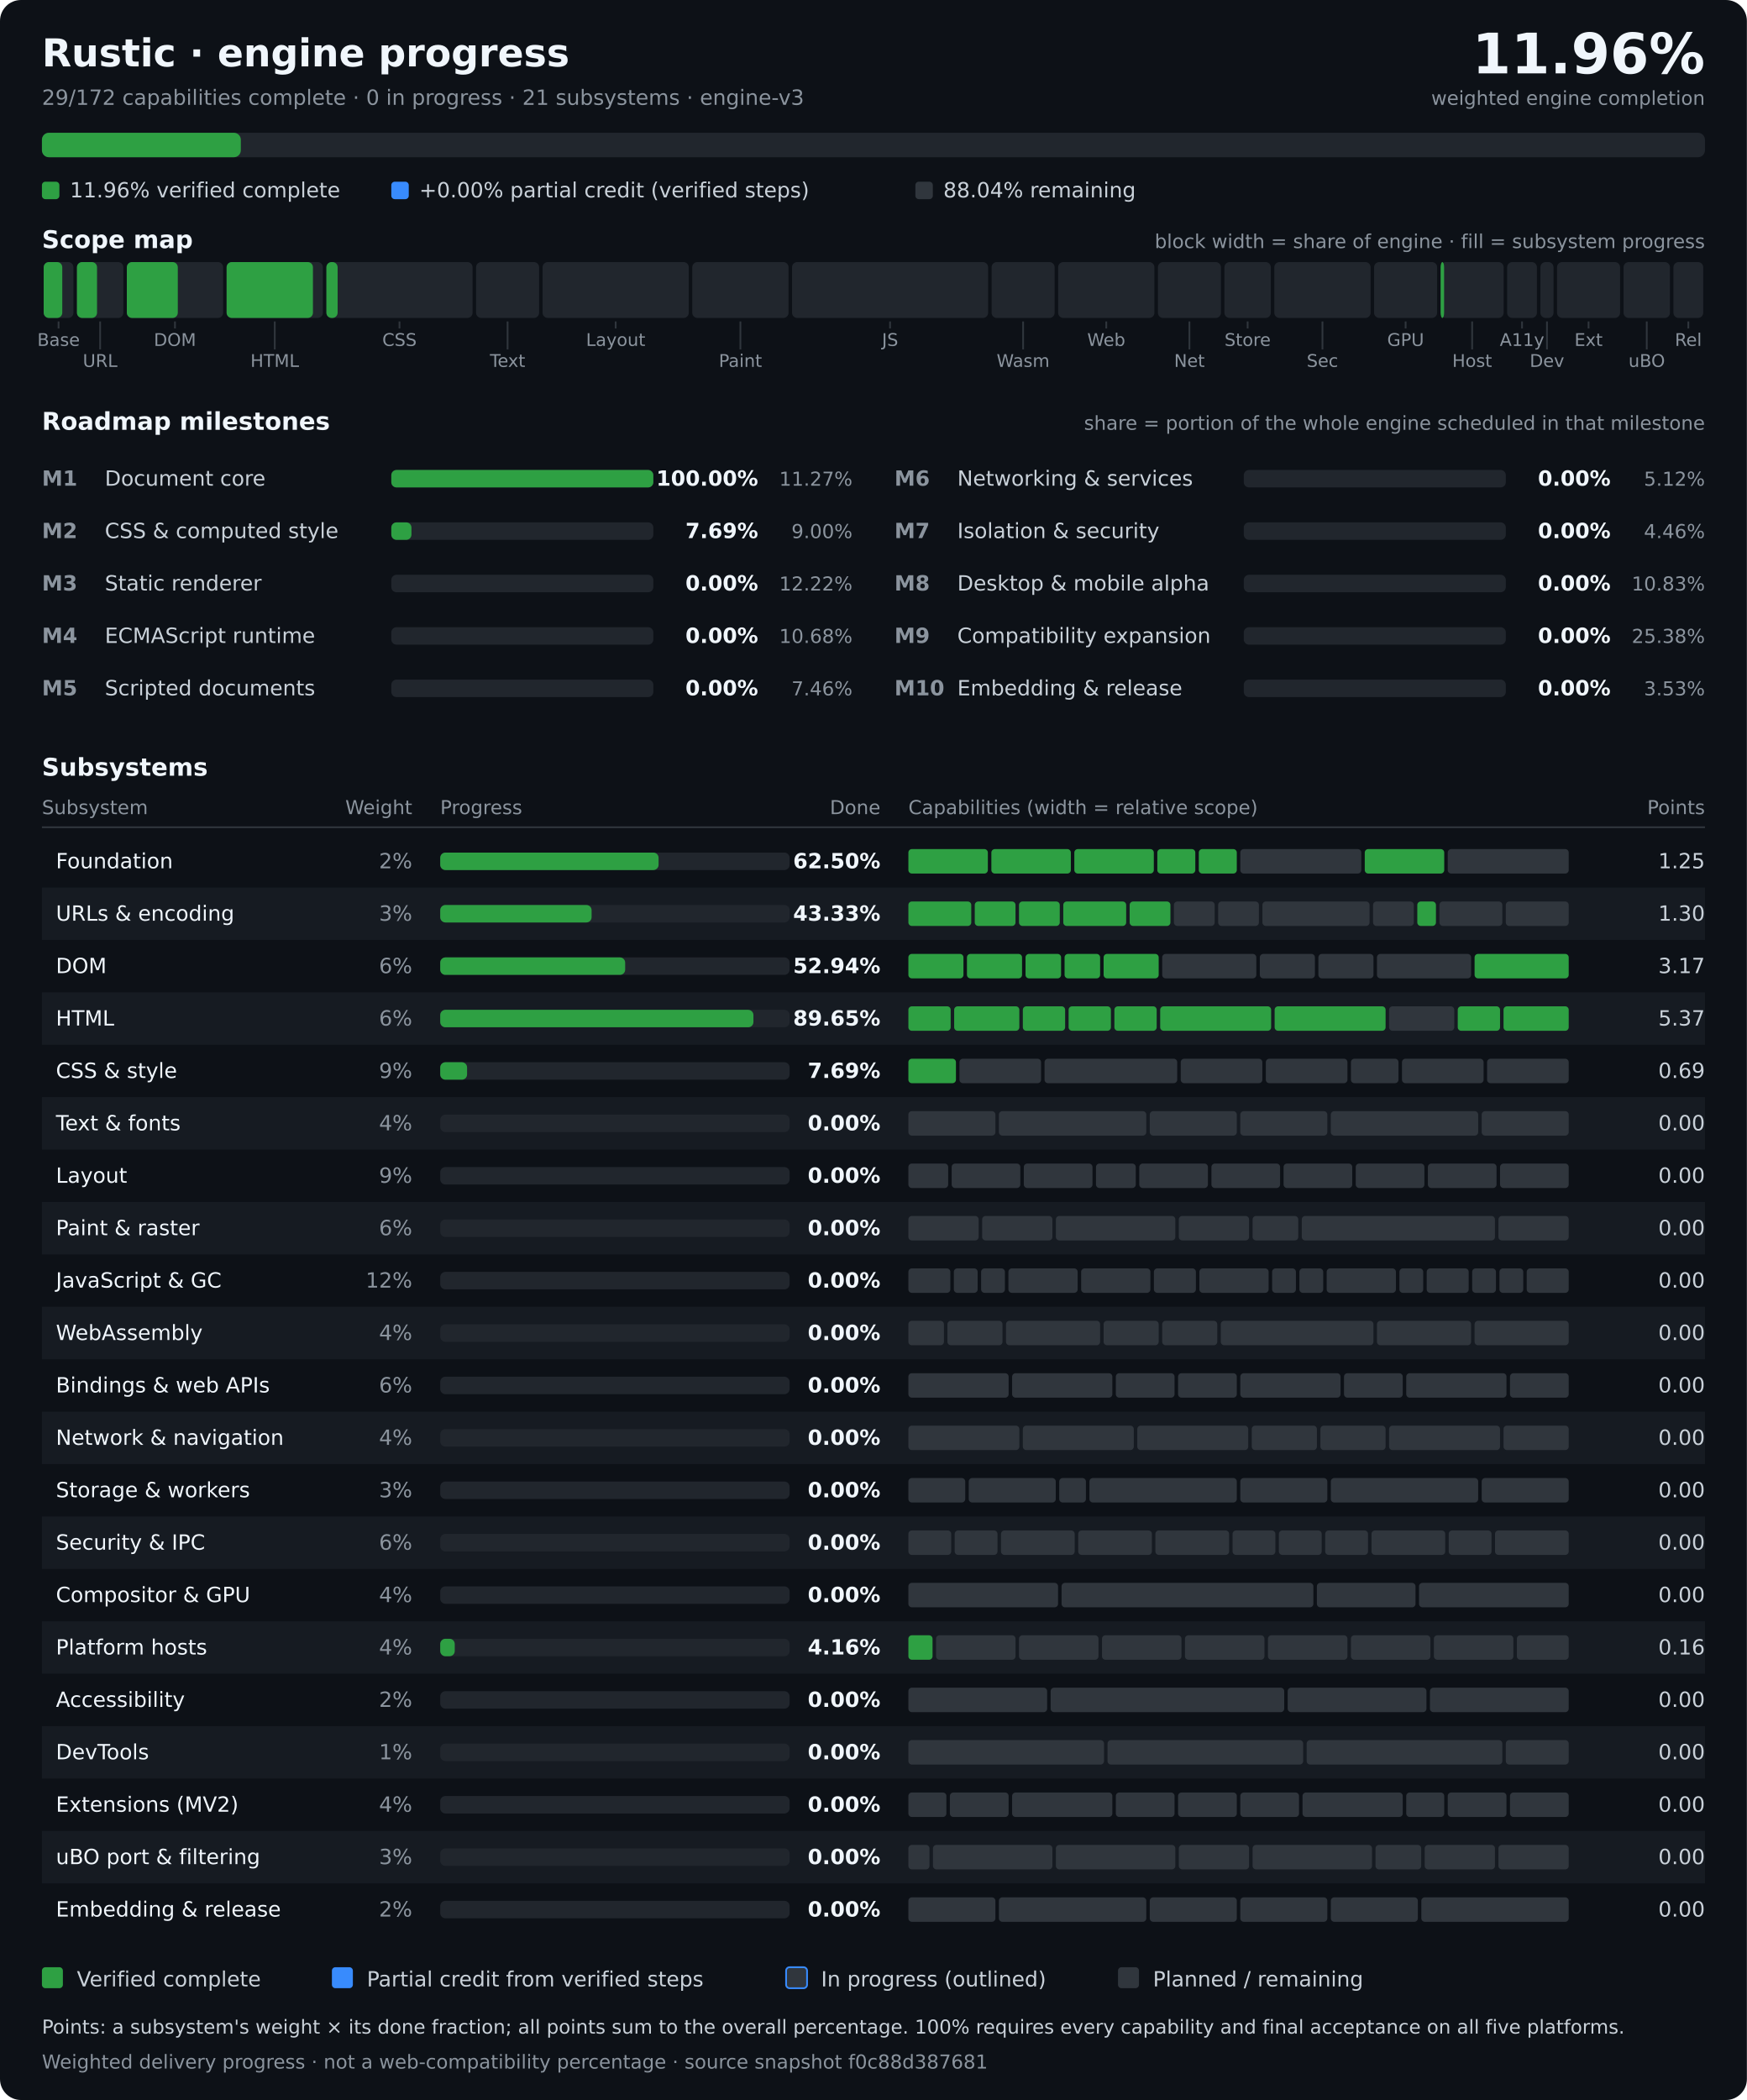
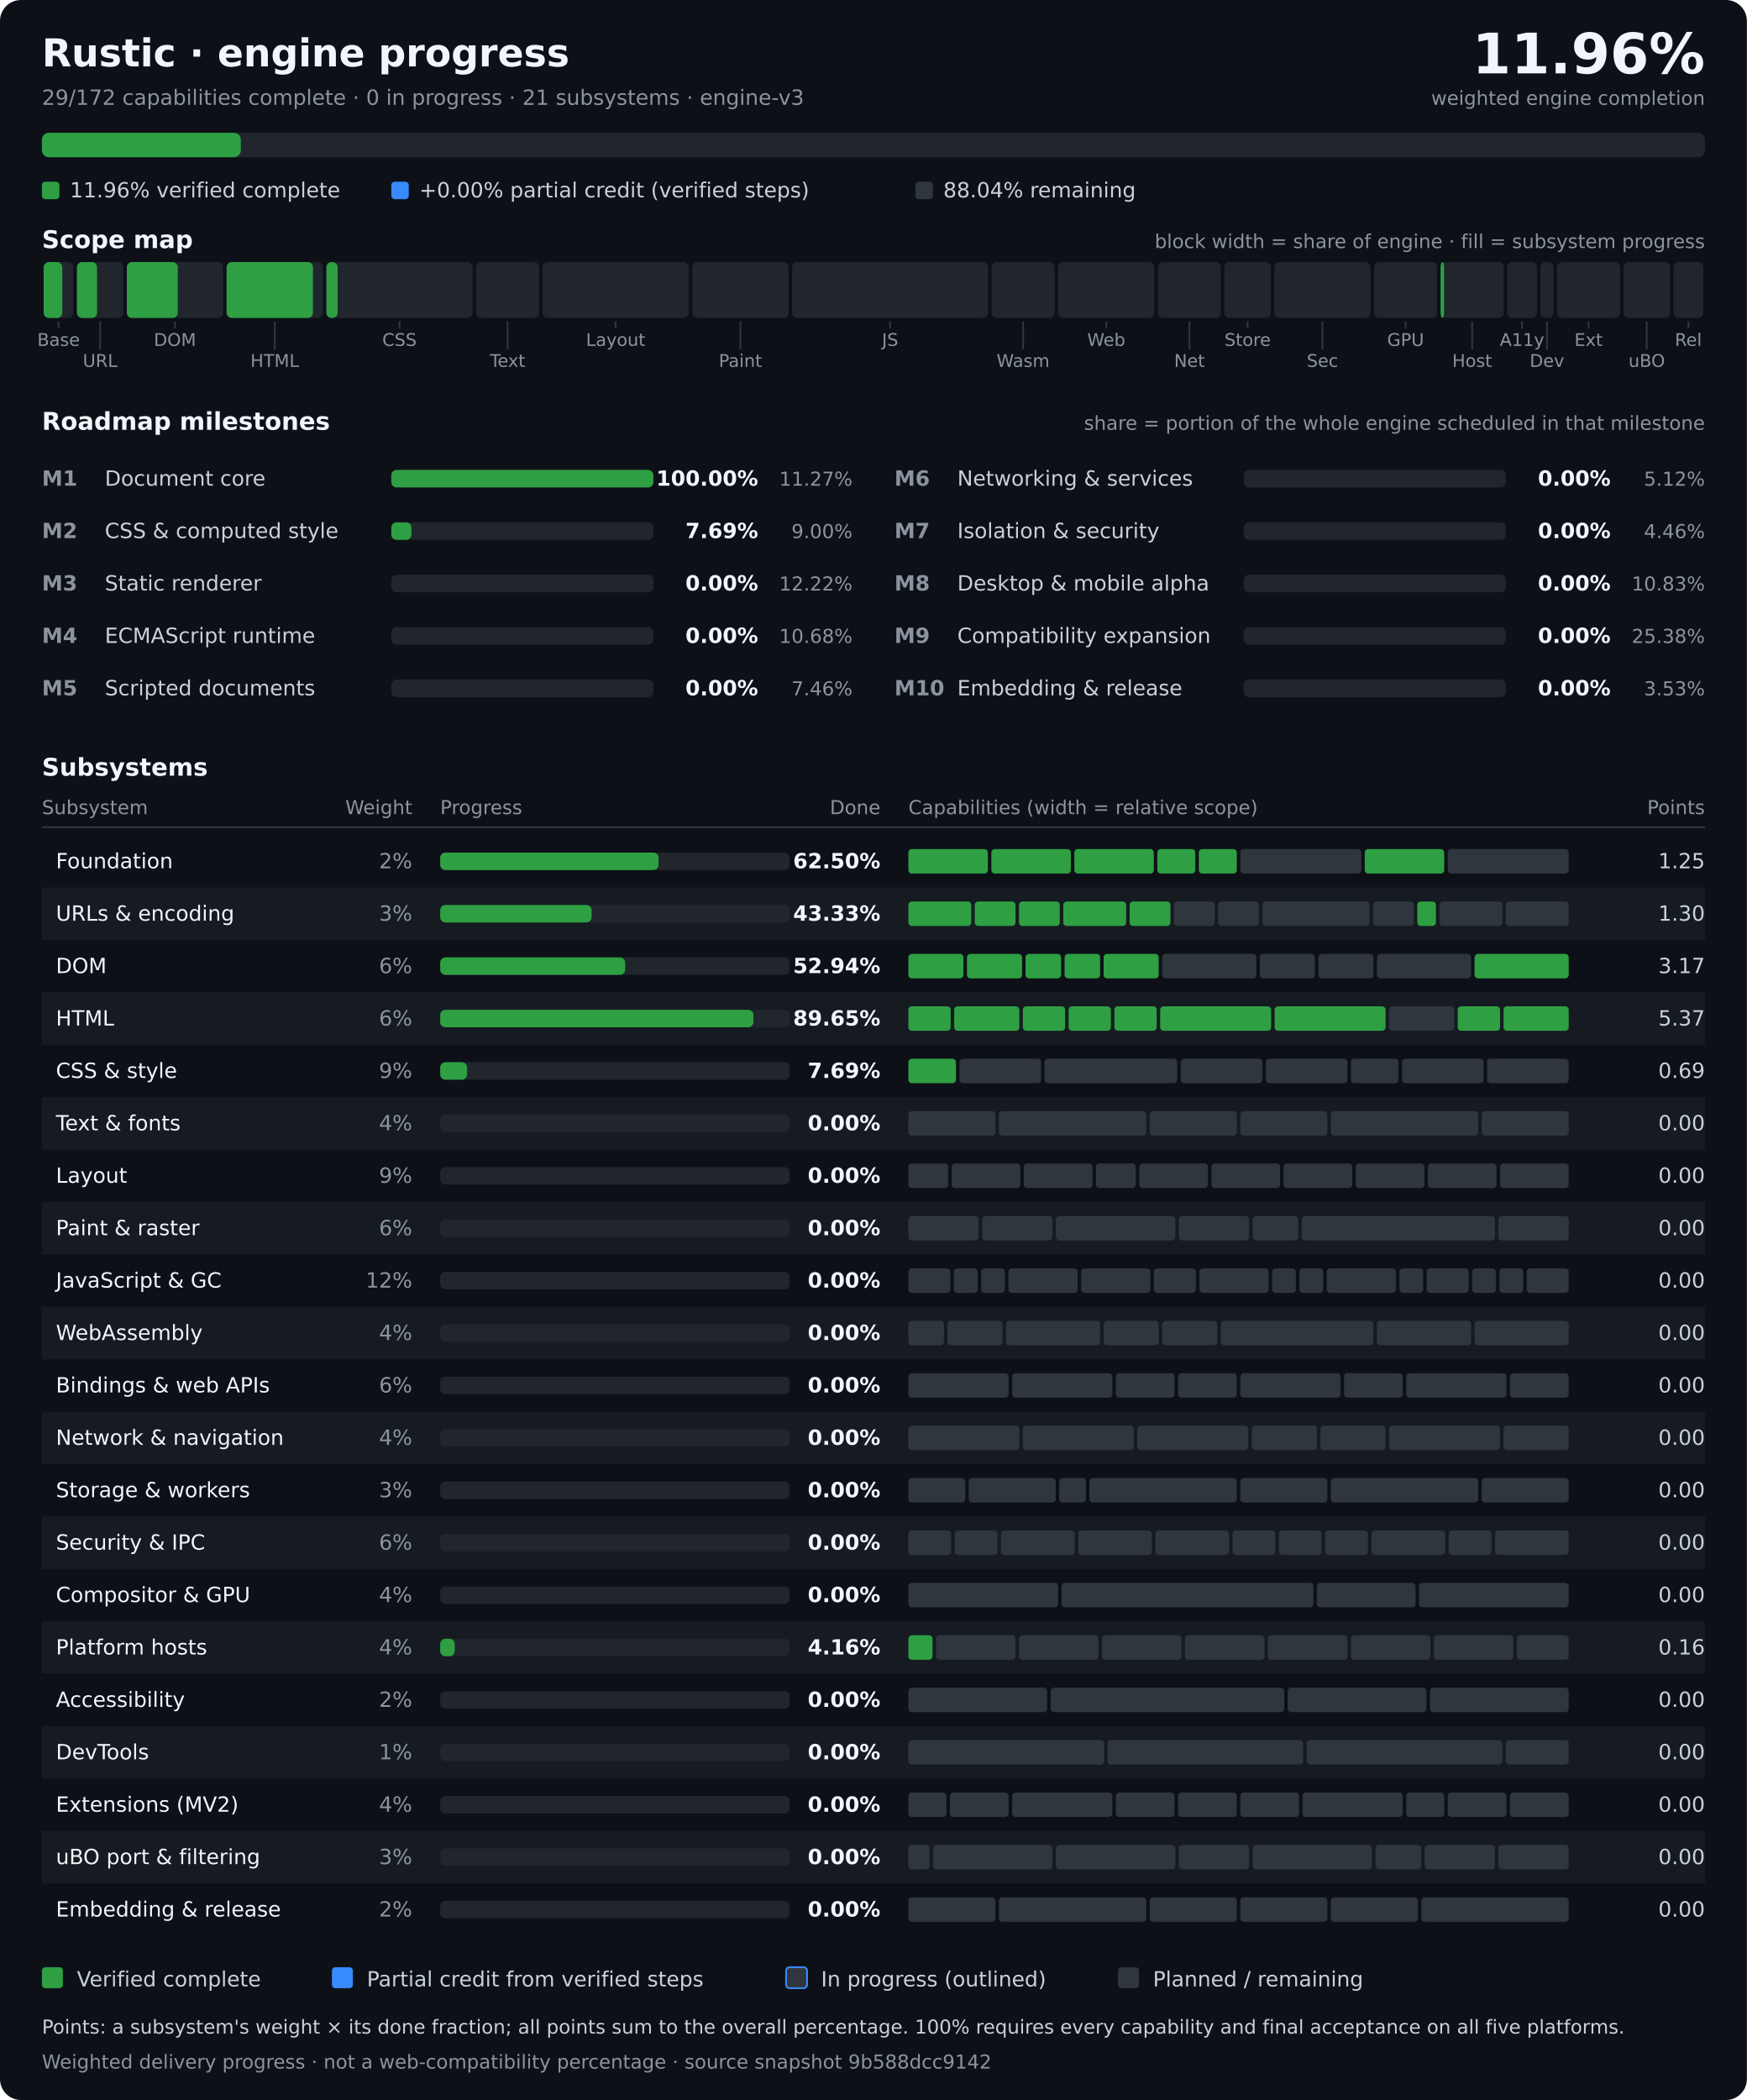
<svg xmlns="http://www.w3.org/2000/svg" width="1000" height="1202" viewBox="0 0 1000 1202" role="img" aria-labelledby="title desc">
  <rect width="1000" height="1202" rx="12" fill="#0d1117" />
  <g font-family="DejaVu Sans,Arial,sans-serif">
    <text x="24.00" y="38" fill="#f0f6fc" font-size="22" font-weight="700">Rustic · engine progress</text>
    <text x="24.00" y="60" fill="#8b949e" font-size="12">29/172 capabilities complete · 0 in progress · 21 subsystems · engine-v3</text>
    <text x="976.00" y="42" fill="#f0f6fc" font-size="32" text-anchor="end" font-weight="700">11.96%</text>
    <text x="976.00" y="60" fill="#8b949e" font-size="11" text-anchor="end">weighted engine completion</text>
    <rect x="24.00" y="76" width="952.00" height="14" rx="4" fill="#21262d" />
    <rect x="24.00" y="76" width="113.86" height="14" rx="4" fill="#2ea043" />
    <rect x="24" y="104" width="10" height="10" rx="2" fill="#2ea043" />
    <text x="40.00" y="113" fill="#c9d1d9" font-size="12">11.96% verified complete</text>
    <rect x="224" y="104" width="10" height="10" rx="2" fill="#388bfd" />
    <text x="240.00" y="113" fill="#c9d1d9" font-size="12">+0.00% partial credit (verified steps)</text>
    <rect x="524" y="104" width="10" height="10" rx="2" fill="#30363d" />
    <text x="540.00" y="113" fill="#c9d1d9" font-size="12">88.04% remaining</text>
    <text x="24.00" y="142" fill="#f0f6fc" font-size="14" font-weight="600">Scope map</text>
    <text x="976.00" y="142" fill="#8b949e" font-size="11" text-anchor="end">block width = share of engine · fill = subsystem progress</text>
    <g>
      <rect x="25.00" y="150" width="17.04" height="32" rx="3" fill="#21262d" />
      <rect x="25.00" y="150" width="10.65" height="32" rx="3" fill="#2ea043" />
      <rect x="33.02" y="184" width="1" height="4" fill="#30363d" />
      <text x="33.52" y="198" fill="#8b949e" font-size="10" text-anchor="middle">Base</text>
    </g>
    <g>
      <rect x="44.04" y="150" width="26.56" height="32" rx="3" fill="#21262d" />
      <rect x="44.04" y="150" width="11.51" height="32" rx="3" fill="#2ea043" />
      <rect x="56.82" y="184" width="1" height="16" fill="#30363d" />
      <text x="57.32" y="210" fill="#8b949e" font-size="10" text-anchor="middle">URL</text>
    </g>
    <g>
      <rect x="72.60" y="150" width="55.12" height="32" rx="3" fill="#21262d" />
      <rect x="72.60" y="150" width="29.18" height="32" rx="3" fill="#2ea043" />
      <rect x="99.66" y="184" width="1" height="4" fill="#30363d" />
      <text x="100.16" y="198" fill="#8b949e" font-size="10" text-anchor="middle">DOM</text>
    </g>
    <g>
      <rect x="129.72" y="150" width="55.12" height="32" rx="3" fill="#21262d" />
      <rect x="129.72" y="150" width="49.42" height="32" rx="3" fill="#2ea043" />
      <rect x="156.78" y="184" width="1" height="16" fill="#30363d" />
      <text x="157.28" y="210" fill="#8b949e" font-size="10" text-anchor="middle">HTML</text>
    </g>
    <g>
      <rect x="186.84" y="150" width="83.68" height="32" rx="3" fill="#21262d" />
      <rect x="186.84" y="150" width="6.43" height="32" rx="3" fill="#2ea043" />
      <rect x="228.18" y="184" width="1" height="4" fill="#30363d" />
      <text x="228.68" y="198" fill="#8b949e" font-size="10" text-anchor="middle">CSS</text>
    </g>
    <g>
      <rect x="272.52" y="150" width="36.08" height="32" rx="3" fill="#21262d" />
      <rect x="290.06" y="184" width="1" height="16" fill="#30363d" />
      <text x="290.56" y="210" fill="#8b949e" font-size="10" text-anchor="middle">Text</text>
    </g>
    <g>
      <rect x="310.60" y="150" width="83.68" height="32" rx="3" fill="#21262d" />
      <rect x="351.94" y="184" width="1" height="4" fill="#30363d" />
      <text x="352.44" y="198" fill="#8b949e" font-size="10" text-anchor="middle">Layout</text>
    </g>
    <g>
      <rect x="396.28" y="150" width="55.12" height="32" rx="3" fill="#21262d" />
      <rect x="423.34" y="184" width="1" height="16" fill="#30363d" />
      <text x="423.84" y="210" fill="#8b949e" font-size="10" text-anchor="middle">Paint</text>
    </g>
    <g>
      <rect x="453.40" y="150" width="112.24" height="32" rx="3" fill="#21262d" />
      <rect x="509.02" y="184" width="1" height="4" fill="#30363d" />
      <text x="509.52" y="198" fill="#8b949e" font-size="10" text-anchor="middle">JS</text>
    </g>
    <g>
      <rect x="567.64" y="150" width="36.08" height="32" rx="3" fill="#21262d" />
      <rect x="585.18" y="184" width="1" height="16" fill="#30363d" />
      <text x="585.68" y="210" fill="#8b949e" font-size="10" text-anchor="middle">Wasm</text>
    </g>
    <g>
      <rect x="605.72" y="150" width="55.12" height="32" rx="3" fill="#21262d" />
      <rect x="632.78" y="184" width="1" height="4" fill="#30363d" />
      <text x="633.28" y="198" fill="#8b949e" font-size="10" text-anchor="middle">Web</text>
    </g>
    <g>
      <rect x="662.84" y="150" width="36.08" height="32" rx="3" fill="#21262d" />
      <rect x="680.38" y="184" width="1" height="16" fill="#30363d" />
      <text x="680.88" y="210" fill="#8b949e" font-size="10" text-anchor="middle">Net</text>
    </g>
    <g>
      <rect x="700.92" y="150" width="26.56" height="32" rx="3" fill="#21262d" />
      <rect x="713.70" y="184" width="1" height="4" fill="#30363d" />
      <text x="714.20" y="198" fill="#8b949e" font-size="10" text-anchor="middle">Store</text>
    </g>
    <g>
      <rect x="729.48" y="150" width="55.12" height="32" rx="3" fill="#21262d" />
      <rect x="756.54" y="184" width="1" height="16" fill="#30363d" />
      <text x="757.04" y="210" fill="#8b949e" font-size="10" text-anchor="middle">Sec</text>
    </g>
    <g>
      <rect x="786.60" y="150" width="36.08" height="32" rx="3" fill="#21262d" />
      <rect x="804.14" y="184" width="1" height="4" fill="#30363d" />
      <text x="804.64" y="198" fill="#8b949e" font-size="10" text-anchor="middle">GPU</text>
    </g>
    <g>
      <rect x="824.68" y="150" width="36.08" height="32" rx="3" fill="#21262d" />
      <rect x="824.68" y="150" width="2.00" height="32" rx="3" fill="#2ea043" />
      <rect x="842.22" y="184" width="1" height="16" fill="#30363d" />
      <text x="842.72" y="210" fill="#8b949e" font-size="10" text-anchor="middle">Host</text>
    </g>
    <g>
      <rect x="862.76" y="150" width="17.04" height="32" rx="3" fill="#21262d" />
      <rect x="870.78" y="184" width="1" height="4" fill="#30363d" />
      <text x="871.28" y="198" fill="#8b949e" font-size="10" text-anchor="middle">A11y</text>
    </g>
    <g>
      <rect x="881.80" y="150" width="7.52" height="32" rx="3" fill="#21262d" />
      <rect x="885.06" y="184" width="1" height="16" fill="#30363d" />
      <text x="885.56" y="210" fill="#8b949e" font-size="10" text-anchor="middle">Dev</text>
    </g>
    <g>
      <rect x="891.32" y="150" width="36.08" height="32" rx="3" fill="#21262d" />
      <rect x="908.86" y="184" width="1" height="4" fill="#30363d" />
      <text x="909.36" y="198" fill="#8b949e" font-size="10" text-anchor="middle">Ext</text>
    </g>
    <g>
      <rect x="929.40" y="150" width="26.56" height="32" rx="3" fill="#21262d" />
      <rect x="942.18" y="184" width="1" height="16" fill="#30363d" />
      <text x="942.68" y="210" fill="#8b949e" font-size="10" text-anchor="middle">uBO</text>
    </g>
    <g>
      <rect x="957.96" y="150" width="17.04" height="32" rx="3" fill="#21262d" />
      <rect x="965.98" y="184" width="1" height="4" fill="#30363d" />
      <text x="966.48" y="198" fill="#8b949e" font-size="10" text-anchor="middle">Rel</text>
    </g>
    <text x="24.00" y="246" fill="#f0f6fc" font-size="14" font-weight="600">Roadmap milestones</text>
    <text x="976.00" y="246" fill="#8b949e" font-size="11" text-anchor="end">share = portion of the whole engine scheduled in that milestone</text>
    <g>
      <text x="24.00" y="278" fill="#8b949e" font-size="12" font-weight="600">M1</text>
      <text x="60.00" y="278" fill="#c9d1d9" font-size="12">Document core</text>
      <rect x="224.00" y="269" width="150.00" height="10" rx="3" fill="#21262d" />
      <rect x="224.00" y="269" width="150.00" height="10" rx="3" fill="#2ea043" />
      <text x="434.00" y="278" fill="#f0f6fc" font-size="12" text-anchor="end" font-weight="600">100.00%</text>
      <text x="488.00" y="278" fill="#8b949e" font-size="11" text-anchor="end">11.27%</text>
    </g>
    <g>
      <text x="24.00" y="308" fill="#8b949e" font-size="12" font-weight="600">M2</text>
      <text x="60.00" y="308" fill="#c9d1d9" font-size="12">CSS &amp; computed style</text>
      <rect x="224.00" y="299" width="150.00" height="10" rx="3" fill="#21262d" />
      <rect x="224.00" y="299" width="11.54" height="10" rx="3" fill="#2ea043" />
      <text x="434.00" y="308" fill="#f0f6fc" font-size="12" text-anchor="end" font-weight="600">7.69%</text>
      <text x="488.00" y="308" fill="#8b949e" font-size="11" text-anchor="end">9.00%</text>
    </g>
    <g>
      <text x="24.00" y="338" fill="#8b949e" font-size="12" font-weight="600">M3</text>
      <text x="60.00" y="338" fill="#c9d1d9" font-size="12">Static renderer</text>
      <rect x="224.00" y="329" width="150.00" height="10" rx="3" fill="#21262d" />
      <text x="434.00" y="338" fill="#f0f6fc" font-size="12" text-anchor="end" font-weight="600">0.00%</text>
      <text x="488.00" y="338" fill="#8b949e" font-size="11" text-anchor="end">12.22%</text>
    </g>
    <g>
      <text x="24.00" y="368" fill="#8b949e" font-size="12" font-weight="600">M4</text>
      <text x="60.00" y="368" fill="#c9d1d9" font-size="12">ECMAScript runtime</text>
      <rect x="224.00" y="359" width="150.00" height="10" rx="3" fill="#21262d" />
      <text x="434.00" y="368" fill="#f0f6fc" font-size="12" text-anchor="end" font-weight="600">0.00%</text>
      <text x="488.00" y="368" fill="#8b949e" font-size="11" text-anchor="end">10.68%</text>
    </g>
    <g>
      <text x="24.00" y="398" fill="#8b949e" font-size="12" font-weight="600">M5</text>
      <text x="60.00" y="398" fill="#c9d1d9" font-size="12">Scripted documents</text>
      <rect x="224.00" y="389" width="150.00" height="10" rx="3" fill="#21262d" />
      <text x="434.00" y="398" fill="#f0f6fc" font-size="12" text-anchor="end" font-weight="600">0.00%</text>
      <text x="488.00" y="398" fill="#8b949e" font-size="11" text-anchor="end">7.46%</text>
    </g>
    <g>
      <text x="512.00" y="278" fill="#8b949e" font-size="12" font-weight="600">M6</text>
      <text x="548.00" y="278" fill="#c9d1d9" font-size="12">Networking &amp; services</text>
      <rect x="712.00" y="269" width="150.00" height="10" rx="3" fill="#21262d" />
      <text x="922.00" y="278" fill="#f0f6fc" font-size="12" text-anchor="end" font-weight="600">0.00%</text>
      <text x="976.00" y="278" fill="#8b949e" font-size="11" text-anchor="end">5.12%</text>
    </g>
    <g>
      <text x="512.00" y="308" fill="#8b949e" font-size="12" font-weight="600">M7</text>
      <text x="548.00" y="308" fill="#c9d1d9" font-size="12">Isolation &amp; security</text>
      <rect x="712.00" y="299" width="150.00" height="10" rx="3" fill="#21262d" />
      <text x="922.00" y="308" fill="#f0f6fc" font-size="12" text-anchor="end" font-weight="600">0.00%</text>
      <text x="976.00" y="308" fill="#8b949e" font-size="11" text-anchor="end">4.46%</text>
    </g>
    <g>
      <text x="512.00" y="338" fill="#8b949e" font-size="12" font-weight="600">M8</text>
      <text x="548.00" y="338" fill="#c9d1d9" font-size="12">Desktop &amp; mobile alpha</text>
      <rect x="712.00" y="329" width="150.00" height="10" rx="3" fill="#21262d" />
      <text x="922.00" y="338" fill="#f0f6fc" font-size="12" text-anchor="end" font-weight="600">0.00%</text>
      <text x="976.00" y="338" fill="#8b949e" font-size="11" text-anchor="end">10.83%</text>
    </g>
    <g>
      <text x="512.00" y="368" fill="#8b949e" font-size="12" font-weight="600">M9</text>
      <text x="548.00" y="368" fill="#c9d1d9" font-size="12">Compatibility expansion</text>
      <rect x="712.00" y="359" width="150.00" height="10" rx="3" fill="#21262d" />
      <text x="922.00" y="368" fill="#f0f6fc" font-size="12" text-anchor="end" font-weight="600">0.00%</text>
      <text x="976.00" y="368" fill="#8b949e" font-size="11" text-anchor="end">25.38%</text>
    </g>
    <g>
      <text x="512.00" y="398" fill="#8b949e" font-size="12" font-weight="600">M10</text>
      <text x="548.00" y="398" fill="#c9d1d9" font-size="12">Embedding &amp; release</text>
      <rect x="712.00" y="389" width="150.00" height="10" rx="3" fill="#21262d" />
      <text x="922.00" y="398" fill="#f0f6fc" font-size="12" text-anchor="end" font-weight="600">0.00%</text>
      <text x="976.00" y="398" fill="#8b949e" font-size="11" text-anchor="end">3.53%</text>
    </g>
    <text x="24.00" y="444" fill="#f0f6fc" font-size="14" font-weight="600">Subsystems</text>
    <text x="24.00" y="466" fill="#8b949e" font-size="11">Subsystem</text>
    <text x="236.00" y="466" fill="#8b949e" font-size="11" text-anchor="end">Weight</text>
    <text x="252.00" y="466" fill="#8b949e" font-size="11">Progress</text>
    <text x="504.00" y="466" fill="#8b949e" font-size="11" text-anchor="end">Done</text>
    <text x="520.00" y="466" fill="#8b949e" font-size="11">Capabilities (width = relative scope)</text>
    <text x="976.00" y="466" fill="#8b949e" font-size="11" text-anchor="end">Points</text>
    <rect x="24" y="473" width="952" height="1" fill="#30363d" />
    <g>
      <text x="32.00" y="497" fill="#f0f6fc" font-size="12">Foundation</text>
      <text x="236.00" y="497" fill="#8b949e" font-size="12" text-anchor="end">2%</text>
      <rect x="252.00" y="488" width="200.00" height="10" rx="3" fill="#21262d" />
      <rect x="252.00" y="488" width="125.00" height="10" rx="3" fill="#2ea043" />
      <text x="504.00" y="497" fill="#f0f6fc" font-size="12" text-anchor="end" font-weight="600">62.50%</text>
      <g>
        <rect x="520.00" y="486" width="45.50" height="14" rx="2" fill="#2ea043" />
      </g>
      <g>
        <rect x="567.50" y="486" width="45.50" height="14" rx="2" fill="#2ea043" />
      </g>
      <g>
        <rect x="615.00" y="486" width="45.50" height="14" rx="2" fill="#2ea043" />
      </g>
      <g>
        <rect x="662.50" y="486" width="21.75" height="14" rx="2" fill="#2ea043" />
      </g>
      <g>
        <rect x="686.25" y="486" width="21.75" height="14" rx="2" fill="#2ea043" />
      </g>
      <g>
        <rect x="710.00" y="486" width="69.25" height="14" rx="2" fill="#30363d" />
      </g>
      <g>
        <rect x="781.25" y="486" width="45.50" height="14" rx="2" fill="#2ea043" />
      </g>
      <g>
        <rect x="828.75" y="486" width="69.25" height="14" rx="2" fill="#30363d" />
      </g>
      <text x="976.00" y="497" fill="#c9d1d9" font-size="12" text-anchor="end">1.25</text>
    </g>
    <g>
      <rect x="24" y="508" width="952" height="30" fill="#161b22" />
      <text x="32.00" y="527" fill="#f0f6fc" font-size="12">URLs &amp; encoding</text>
      <text x="236.00" y="527" fill="#8b949e" font-size="12" text-anchor="end">3%</text>
      <rect x="252.00" y="518" width="200.00" height="10" rx="3" fill="#21262d" />
      <rect x="252.00" y="518" width="86.66" height="10" rx="3" fill="#2ea043" />
      <text x="504.00" y="527" fill="#f0f6fc" font-size="12" text-anchor="end" font-weight="600">43.33%</text>
      <g>
        <rect x="520.00" y="516" width="36.00" height="14" rx="2" fill="#2ea043" />
      </g>
      <g>
        <rect x="558.00" y="516" width="23.33" height="14" rx="2" fill="#2ea043" />
      </g>
      <g>
        <rect x="583.33" y="516" width="23.33" height="14" rx="2" fill="#2ea043" />
      </g>
      <g>
        <rect x="608.67" y="516" width="36.00" height="14" rx="2" fill="#2ea043" />
      </g>
      <g>
        <rect x="646.67" y="516" width="23.33" height="14" rx="2" fill="#2ea043" />
      </g>
      <g>
        <rect x="672.00" y="516" width="23.33" height="14" rx="2" fill="#30363d" />
      </g>
      <g>
        <rect x="697.33" y="516" width="23.33" height="14" rx="2" fill="#30363d" />
      </g>
      <g>
        <rect x="722.67" y="516" width="61.33" height="14" rx="2" fill="#30363d" />
      </g>
      <g>
        <rect x="786.00" y="516" width="23.33" height="14" rx="2" fill="#30363d" />
      </g>
      <g>
        <rect x="811.33" y="516" width="10.67" height="14" rx="2" fill="#2ea043" />
      </g>
      <g>
        <rect x="824.00" y="516" width="36.00" height="14" rx="2" fill="#30363d" />
      </g>
      <g>
        <rect x="862.00" y="516" width="36.00" height="14" rx="2" fill="#30363d" />
      </g>
      <text x="976.00" y="527" fill="#c9d1d9" font-size="12" text-anchor="end">1.30</text>
    </g>
    <g>
      <text x="32.00" y="557" fill="#f0f6fc" font-size="12">DOM</text>
      <text x="236.00" y="557" fill="#8b949e" font-size="12" text-anchor="end">6%</text>
      <rect x="252.00" y="548" width="200.00" height="10" rx="3" fill="#21262d" />
      <rect x="252.00" y="548" width="105.88" height="10" rx="3" fill="#2ea043" />
      <text x="504.00" y="557" fill="#f0f6fc" font-size="12" text-anchor="end" font-weight="600">52.94%</text>
      <g>
        <rect x="520.00" y="546" width="31.53" height="14" rx="2" fill="#2ea043" />
      </g>
      <g>
        <rect x="553.53" y="546" width="31.53" height="14" rx="2" fill="#2ea043" />
      </g>
      <g>
        <rect x="587.06" y="546" width="20.35" height="14" rx="2" fill="#2ea043" />
      </g>
      <g>
        <rect x="609.41" y="546" width="20.35" height="14" rx="2" fill="#2ea043" />
      </g>
      <g>
        <rect x="631.76" y="546" width="31.53" height="14" rx="2" fill="#2ea043" />
      </g>
      <g>
        <rect x="665.29" y="546" width="53.88" height="14" rx="2" fill="#30363d" />
      </g>
      <g>
        <rect x="721.18" y="546" width="31.53" height="14" rx="2" fill="#30363d" />
      </g>
      <g>
        <rect x="754.71" y="546" width="31.53" height="14" rx="2" fill="#30363d" />
      </g>
      <g>
        <rect x="788.24" y="546" width="53.88" height="14" rx="2" fill="#30363d" />
      </g>
      <g>
        <rect x="844.12" y="546" width="53.88" height="14" rx="2" fill="#2ea043" />
      </g>
      <text x="976.00" y="557" fill="#c9d1d9" font-size="12" text-anchor="end">3.17</text>
    </g>
    <g>
      <rect x="24" y="568" width="952" height="30" fill="#161b22" />
      <text x="32.00" y="587" fill="#f0f6fc" font-size="12">HTML</text>
      <text x="236.00" y="587" fill="#8b949e" font-size="12" text-anchor="end">6%</text>
      <rect x="252.00" y="578" width="200.00" height="10" rx="3" fill="#21262d" />
      <rect x="252.00" y="578" width="179.30" height="10" rx="3" fill="#2ea043" />
      <text x="504.00" y="587" fill="#f0f6fc" font-size="12" text-anchor="end" font-weight="600">89.65%</text>
      <g>
        <rect x="520.00" y="576" width="24.21" height="14" rx="2" fill="#2ea043" />
      </g>
      <g>
        <rect x="546.21" y="576" width="37.31" height="14" rx="2" fill="#2ea043" />
      </g>
      <g>
        <rect x="585.52" y="576" width="24.21" height="14" rx="2" fill="#2ea043" />
      </g>
      <g>
        <rect x="611.72" y="576" width="24.21" height="14" rx="2" fill="#2ea043" />
      </g>
      <g>
        <rect x="637.93" y="576" width="24.21" height="14" rx="2" fill="#2ea043" />
      </g>
      <g>
        <rect x="664.14" y="576" width="63.52" height="14" rx="2" fill="#2ea043" />
      </g>
      <g>
        <rect x="729.66" y="576" width="63.52" height="14" rx="2" fill="#2ea043" />
      </g>
      <g>
        <rect x="795.17" y="576" width="37.31" height="14" rx="2" fill="#30363d" />
      </g>
      <g>
        <rect x="834.48" y="576" width="24.21" height="14" rx="2" fill="#2ea043" />
      </g>
      <g>
        <rect x="860.69" y="576" width="37.31" height="14" rx="2" fill="#2ea043" />
      </g>
      <text x="976.00" y="587" fill="#c9d1d9" font-size="12" text-anchor="end">5.37</text>
    </g>
    <g>
      <text x="32.00" y="617" fill="#f0f6fc" font-size="12">CSS &amp; style</text>
      <text x="236.00" y="617" fill="#8b949e" font-size="12" text-anchor="end">9%</text>
      <rect x="252.00" y="608" width="200.00" height="10" rx="3" fill="#21262d" />
      <rect x="252.00" y="608" width="15.38" height="10" rx="3" fill="#2ea043" />
      <text x="504.00" y="617" fill="#f0f6fc" font-size="12" text-anchor="end" font-weight="600">7.69%</text>
      <g>
        <rect x="520.00" y="606" width="27.23" height="14" rx="2" fill="#2ea043" />
      </g>
      <g>
        <rect x="549.23" y="606" width="46.72" height="14" rx="2" fill="#30363d" />
      </g>
      <g>
        <rect x="597.95" y="606" width="75.95" height="14" rx="2" fill="#30363d" />
      </g>
      <g>
        <rect x="675.90" y="606" width="46.72" height="14" rx="2" fill="#30363d" />
      </g>
      <g>
        <rect x="724.62" y="606" width="46.72" height="14" rx="2" fill="#30363d" />
      </g>
      <g>
        <rect x="773.33" y="606" width="27.23" height="14" rx="2" fill="#30363d" />
      </g>
      <g>
        <rect x="802.56" y="606" width="46.72" height="14" rx="2" fill="#30363d" />
      </g>
      <g>
        <rect x="851.28" y="606" width="46.72" height="14" rx="2" fill="#30363d" />
      </g>
      <text x="976.00" y="617" fill="#c9d1d9" font-size="12" text-anchor="end">0.69</text>
    </g>
    <g>
      <rect x="24" y="628" width="952" height="30" fill="#161b22" />
      <text x="32.00" y="647" fill="#f0f6fc" font-size="12">Text &amp; fonts</text>
      <text x="236.00" y="647" fill="#8b949e" font-size="12" text-anchor="end">4%</text>
      <rect x="252.00" y="638" width="200.00" height="10" rx="3" fill="#21262d" />
      <text x="504.00" y="647" fill="#f0f6fc" font-size="12" text-anchor="end" font-weight="600">0.00%</text>
      <g>
        <rect x="520.00" y="636" width="49.82" height="14" rx="2" fill="#30363d" />
      </g>
      <g>
        <rect x="571.82" y="636" width="84.36" height="14" rx="2" fill="#30363d" />
      </g>
      <g>
        <rect x="658.18" y="636" width="49.82" height="14" rx="2" fill="#30363d" />
      </g>
      <g>
        <rect x="710.00" y="636" width="49.82" height="14" rx="2" fill="#30363d" />
      </g>
      <g>
        <rect x="761.82" y="636" width="84.36" height="14" rx="2" fill="#30363d" />
      </g>
      <g>
        <rect x="848.18" y="636" width="49.82" height="14" rx="2" fill="#30363d" />
      </g>
      <text x="976.00" y="647" fill="#c9d1d9" font-size="12" text-anchor="end">0.00</text>
    </g>
    <g>
      <text x="32.00" y="677" fill="#f0f6fc" font-size="12">Layout</text>
      <text x="236.00" y="677" fill="#8b949e" font-size="12" text-anchor="end">9%</text>
      <rect x="252.00" y="668" width="200.00" height="10" rx="3" fill="#21262d" />
      <text x="504.00" y="677" fill="#f0f6fc" font-size="12" text-anchor="end" font-weight="600">0.00%</text>
      <g>
        <rect x="520.00" y="666" width="22.78" height="14" rx="2" fill="#30363d" />
      </g>
      <g>
        <rect x="544.78" y="666" width="39.30" height="14" rx="2" fill="#30363d" />
      </g>
      <g>
        <rect x="586.09" y="666" width="39.30" height="14" rx="2" fill="#30363d" />
      </g>
      <g>
        <rect x="627.39" y="666" width="22.78" height="14" rx="2" fill="#30363d" />
      </g>
      <g>
        <rect x="652.17" y="666" width="39.30" height="14" rx="2" fill="#30363d" />
      </g>
      <g>
        <rect x="693.48" y="666" width="39.30" height="14" rx="2" fill="#30363d" />
      </g>
      <g>
        <rect x="734.78" y="666" width="39.30" height="14" rx="2" fill="#30363d" />
      </g>
      <g>
        <rect x="776.09" y="666" width="39.30" height="14" rx="2" fill="#30363d" />
      </g>
      <g>
        <rect x="817.39" y="666" width="39.30" height="14" rx="2" fill="#30363d" />
      </g>
      <g>
        <rect x="858.70" y="666" width="39.30" height="14" rx="2" fill="#30363d" />
      </g>
      <text x="976.00" y="677" fill="#c9d1d9" font-size="12" text-anchor="end">0.00</text>
    </g>
    <g>
      <rect x="24" y="688" width="952" height="30" fill="#161b22" />
      <text x="32.00" y="707" fill="#f0f6fc" font-size="12">Paint &amp; raster</text>
      <text x="236.00" y="707" fill="#8b949e" font-size="12" text-anchor="end">6%</text>
      <rect x="252.00" y="698" width="200.00" height="10" rx="3" fill="#21262d" />
      <text x="504.00" y="707" fill="#f0f6fc" font-size="12" text-anchor="end" font-weight="600">0.00%</text>
      <g>
        <rect x="520.00" y="696" width="40.22" height="14" rx="2" fill="#30363d" />
      </g>
      <g>
        <rect x="562.22" y="696" width="40.22" height="14" rx="2" fill="#30363d" />
      </g>
      <g>
        <rect x="604.44" y="696" width="68.37" height="14" rx="2" fill="#30363d" />
      </g>
      <g>
        <rect x="674.81" y="696" width="40.22" height="14" rx="2" fill="#30363d" />
      </g>
      <g>
        <rect x="717.04" y="696" width="26.15" height="14" rx="2" fill="#30363d" />
      </g>
      <g>
        <rect x="745.19" y="696" width="110.59" height="14" rx="2" fill="#30363d" />
      </g>
      <g>
        <rect x="857.78" y="696" width="40.22" height="14" rx="2" fill="#30363d" />
      </g>
      <text x="976.00" y="707" fill="#c9d1d9" font-size="12" text-anchor="end">0.00</text>
    </g>
    <g>
      <text x="32.00" y="737" fill="#f0f6fc" font-size="12">JavaScript &amp; GC</text>
      <text x="236.00" y="737" fill="#8b949e" font-size="12" text-anchor="end">12%</text>
      <rect x="252.00" y="728" width="200.00" height="10" rx="3" fill="#21262d" />
      <text x="504.00" y="737" fill="#f0f6fc" font-size="12" text-anchor="end" font-weight="600">0.00%</text>
      <g>
        <rect x="520.00" y="726" width="24.03" height="14" rx="2" fill="#30363d" />
      </g>
      <g>
        <rect x="546.03" y="726" width="13.62" height="14" rx="2" fill="#30363d" />
      </g>
      <g>
        <rect x="561.64" y="726" width="13.62" height="14" rx="2" fill="#30363d" />
      </g>
      <g>
        <rect x="577.26" y="726" width="39.64" height="14" rx="2" fill="#30363d" />
      </g>
      <g>
        <rect x="618.90" y="726" width="39.64" height="14" rx="2" fill="#30363d" />
      </g>
      <g>
        <rect x="660.55" y="726" width="24.03" height="14" rx="2" fill="#30363d" />
      </g>
      <g>
        <rect x="686.58" y="726" width="39.64" height="14" rx="2" fill="#30363d" />
      </g>
      <g>
        <rect x="728.22" y="726" width="13.62" height="14" rx="2" fill="#30363d" />
      </g>
      <g>
        <rect x="743.84" y="726" width="13.62" height="14" rx="2" fill="#30363d" />
      </g>
      <g>
        <rect x="759.45" y="726" width="39.64" height="14" rx="2" fill="#30363d" />
      </g>
      <g>
        <rect x="801.10" y="726" width="13.62" height="14" rx="2" fill="#30363d" />
      </g>
      <g>
        <rect x="816.71" y="726" width="24.03" height="14" rx="2" fill="#30363d" />
      </g>
      <g>
        <rect x="842.74" y="726" width="13.62" height="14" rx="2" fill="#30363d" />
      </g>
      <g>
        <rect x="858.36" y="726" width="13.62" height="14" rx="2" fill="#30363d" />
      </g>
      <g>
        <rect x="873.97" y="726" width="24.03" height="14" rx="2" fill="#30363d" />
      </g>
      <text x="976.00" y="737" fill="#c9d1d9" font-size="12" text-anchor="end">0.00</text>
    </g>
    <g>
      <rect x="24" y="748" width="952" height="30" fill="#161b22" />
      <text x="32.00" y="767" fill="#f0f6fc" font-size="12">WebAssembly</text>
      <text x="236.00" y="767" fill="#8b949e" font-size="12" text-anchor="end">4%</text>
      <rect x="252.00" y="758" width="200.00" height="10" rx="3" fill="#21262d" />
      <text x="504.00" y="767" fill="#f0f6fc" font-size="12" text-anchor="end" font-weight="600">0.00%</text>
      <g>
        <rect x="520.00" y="756" width="20.35" height="14" rx="2" fill="#30363d" />
      </g>
      <g>
        <rect x="542.35" y="756" width="31.53" height="14" rx="2" fill="#30363d" />
      </g>
      <g>
        <rect x="575.88" y="756" width="53.88" height="14" rx="2" fill="#30363d" />
      </g>
      <g>
        <rect x="631.76" y="756" width="31.53" height="14" rx="2" fill="#30363d" />
      </g>
      <g>
        <rect x="665.29" y="756" width="31.53" height="14" rx="2" fill="#30363d" />
      </g>
      <g>
        <rect x="698.82" y="756" width="87.41" height="14" rx="2" fill="#30363d" />
      </g>
      <g>
        <rect x="788.24" y="756" width="53.88" height="14" rx="2" fill="#30363d" />
      </g>
      <g>
        <rect x="844.12" y="756" width="53.88" height="14" rx="2" fill="#30363d" />
      </g>
      <text x="976.00" y="767" fill="#c9d1d9" font-size="12" text-anchor="end">0.00</text>
    </g>
    <g>
      <text x="32.00" y="797" fill="#f0f6fc" font-size="12">Bindings &amp; web APIs</text>
      <text x="236.00" y="797" fill="#8b949e" font-size="12" text-anchor="end">6%</text>
      <rect x="252.00" y="788" width="200.00" height="10" rx="3" fill="#21262d" />
      <text x="504.00" y="797" fill="#f0f6fc" font-size="12" text-anchor="end" font-weight="600">0.00%</text>
      <g>
        <rect x="520.00" y="786" width="57.38" height="14" rx="2" fill="#30363d" />
      </g>
      <g>
        <rect x="579.38" y="786" width="57.38" height="14" rx="2" fill="#30363d" />
      </g>
      <g>
        <rect x="638.75" y="786" width="33.62" height="14" rx="2" fill="#30363d" />
      </g>
      <g>
        <rect x="674.38" y="786" width="33.62" height="14" rx="2" fill="#30363d" />
      </g>
      <g>
        <rect x="710.00" y="786" width="57.38" height="14" rx="2" fill="#30363d" />
      </g>
      <g>
        <rect x="769.38" y="786" width="33.62" height="14" rx="2" fill="#30363d" />
      </g>
      <g>
        <rect x="805.00" y="786" width="57.38" height="14" rx="2" fill="#30363d" />
      </g>
      <g>
        <rect x="864.38" y="786" width="33.62" height="14" rx="2" fill="#30363d" />
      </g>
      <text x="976.00" y="797" fill="#c9d1d9" font-size="12" text-anchor="end">0.00</text>
    </g>
    <g>
      <rect x="24" y="808" width="952" height="30" fill="#161b22" />
      <text x="32.00" y="827" fill="#f0f6fc" font-size="12">Network &amp; navigation</text>
      <text x="236.00" y="827" fill="#8b949e" font-size="12" text-anchor="end">4%</text>
      <rect x="252.00" y="818" width="200.00" height="10" rx="3" fill="#21262d" />
      <text x="504.00" y="827" fill="#f0f6fc" font-size="12" text-anchor="end" font-weight="600">0.00%</text>
      <g>
        <rect x="520.00" y="816" width="63.52" height="14" rx="2" fill="#30363d" />
      </g>
      <g>
        <rect x="585.52" y="816" width="63.52" height="14" rx="2" fill="#30363d" />
      </g>
      <g>
        <rect x="651.03" y="816" width="63.52" height="14" rx="2" fill="#30363d" />
      </g>
      <g>
        <rect x="716.55" y="816" width="37.31" height="14" rx="2" fill="#30363d" />
      </g>
      <g>
        <rect x="755.86" y="816" width="37.31" height="14" rx="2" fill="#30363d" />
      </g>
      <g>
        <rect x="795.17" y="816" width="63.52" height="14" rx="2" fill="#30363d" />
      </g>
      <g>
        <rect x="860.69" y="816" width="37.31" height="14" rx="2" fill="#30363d" />
      </g>
      <text x="976.00" y="827" fill="#c9d1d9" font-size="12" text-anchor="end">0.00</text>
    </g>
    <g>
      <text x="32.00" y="857" fill="#f0f6fc" font-size="12">Storage &amp; workers</text>
      <text x="236.00" y="857" fill="#8b949e" font-size="12" text-anchor="end">3%</text>
      <rect x="252.00" y="848" width="200.00" height="10" rx="3" fill="#21262d" />
      <text x="504.00" y="857" fill="#f0f6fc" font-size="12" text-anchor="end" font-weight="600">0.00%</text>
      <g>
        <rect x="520.00" y="846" width="32.55" height="14" rx="2" fill="#30363d" />
      </g>
      <g>
        <rect x="554.55" y="846" width="49.82" height="14" rx="2" fill="#30363d" />
      </g>
      <g>
        <rect x="606.36" y="846" width="15.27" height="14" rx="2" fill="#30363d" />
      </g>
      <g>
        <rect x="623.64" y="846" width="84.36" height="14" rx="2" fill="#30363d" />
      </g>
      <g>
        <rect x="710.00" y="846" width="49.82" height="14" rx="2" fill="#30363d" />
      </g>
      <g>
        <rect x="761.82" y="846" width="84.36" height="14" rx="2" fill="#30363d" />
      </g>
      <g>
        <rect x="848.18" y="846" width="49.82" height="14" rx="2" fill="#30363d" />
      </g>
      <text x="976.00" y="857" fill="#c9d1d9" font-size="12" text-anchor="end">0.00</text>
    </g>
    <g>
      <rect x="24" y="868" width="952" height="30" fill="#161b22" />
      <text x="32.00" y="887" fill="#f0f6fc" font-size="12">Security &amp; IPC</text>
      <text x="236.00" y="887" fill="#8b949e" font-size="12" text-anchor="end">6%</text>
      <rect x="252.00" y="878" width="200.00" height="10" rx="3" fill="#21262d" />
      <text x="504.00" y="887" fill="#f0f6fc" font-size="12" text-anchor="end" font-weight="600">0.00%</text>
      <g>
        <rect x="520.00" y="876" width="24.51" height="14" rx="2" fill="#30363d" />
      </g>
      <g>
        <rect x="546.51" y="876" width="24.51" height="14" rx="2" fill="#30363d" />
      </g>
      <g>
        <rect x="573.02" y="876" width="42.19" height="14" rx="2" fill="#30363d" />
      </g>
      <g>
        <rect x="617.21" y="876" width="42.19" height="14" rx="2" fill="#30363d" />
      </g>
      <g>
        <rect x="661.40" y="876" width="42.19" height="14" rx="2" fill="#30363d" />
      </g>
      <g>
        <rect x="705.58" y="876" width="24.51" height="14" rx="2" fill="#30363d" />
      </g>
      <g>
        <rect x="732.09" y="876" width="24.51" height="14" rx="2" fill="#30363d" />
      </g>
      <g>
        <rect x="758.60" y="876" width="24.51" height="14" rx="2" fill="#30363d" />
      </g>
      <g>
        <rect x="785.12" y="876" width="42.19" height="14" rx="2" fill="#30363d" />
      </g>
      <g>
        <rect x="829.30" y="876" width="24.51" height="14" rx="2" fill="#30363d" />
      </g>
      <g>
        <rect x="855.81" y="876" width="42.19" height="14" rx="2" fill="#30363d" />
      </g>
      <text x="976.00" y="887" fill="#c9d1d9" font-size="12" text-anchor="end">0.00</text>
    </g>
    <g>
      <text x="32.00" y="917" fill="#f0f6fc" font-size="12">Compositor &amp; GPU</text>
      <text x="236.00" y="917" fill="#8b949e" font-size="12" text-anchor="end">4%</text>
      <rect x="252.00" y="908" width="200.00" height="10" rx="3" fill="#21262d" />
      <text x="504.00" y="917" fill="#f0f6fc" font-size="12" text-anchor="end" font-weight="600">0.00%</text>
      <g>
        <rect x="520.00" y="906" width="85.69" height="14" rx="2" fill="#30363d" />
      </g>
      <g>
        <rect x="607.69" y="906" width="144.15" height="14" rx="2" fill="#30363d" />
      </g>
      <g>
        <rect x="753.85" y="906" width="56.46" height="14" rx="2" fill="#30363d" />
      </g>
      <g>
        <rect x="812.31" y="906" width="85.69" height="14" rx="2" fill="#30363d" />
      </g>
      <text x="976.00" y="917" fill="#c9d1d9" font-size="12" text-anchor="end">0.00</text>
    </g>
    <g>
      <rect x="24" y="928" width="952" height="30" fill="#161b22" />
      <text x="32.00" y="947" fill="#f0f6fc" font-size="12">Platform hosts</text>
      <text x="236.00" y="947" fill="#8b949e" font-size="12" text-anchor="end">4%</text>
      <rect x="252.00" y="938" width="200.00" height="10" rx="3" fill="#21262d" />
      <rect x="252.00" y="938" width="8.32" height="10" rx="3" fill="#2ea043" />
      <text x="504.00" y="947" fill="#f0f6fc" font-size="12" text-anchor="end" font-weight="600">4.16%</text>
      <g>
        <rect x="520.00" y="936" width="13.83" height="14" rx="2" fill="#2ea043" />
      </g>
      <g>
        <rect x="535.83" y="936" width="45.50" height="14" rx="2" fill="#30363d" />
      </g>
      <g>
        <rect x="583.33" y="936" width="45.50" height="14" rx="2" fill="#30363d" />
      </g>
      <g>
        <rect x="630.83" y="936" width="45.50" height="14" rx="2" fill="#30363d" />
      </g>
      <g>
        <rect x="678.33" y="936" width="45.50" height="14" rx="2" fill="#30363d" />
      </g>
      <g>
        <rect x="725.83" y="936" width="45.50" height="14" rx="2" fill="#30363d" />
      </g>
      <g>
        <rect x="773.33" y="936" width="45.50" height="14" rx="2" fill="#30363d" />
      </g>
      <g>
        <rect x="820.83" y="936" width="45.50" height="14" rx="2" fill="#30363d" />
      </g>
      <g>
        <rect x="868.33" y="936" width="29.67" height="14" rx="2" fill="#30363d" />
      </g>
      <text x="976.00" y="947" fill="#c9d1d9" font-size="12" text-anchor="end">0.16</text>
    </g>
    <g>
      <text x="32.00" y="977" fill="#f0f6fc" font-size="12">Accessibility</text>
      <text x="236.00" y="977" fill="#8b949e" font-size="12" text-anchor="end">2%</text>
      <rect x="252.00" y="968" width="200.00" height="10" rx="3" fill="#21262d" />
      <text x="504.00" y="977" fill="#f0f6fc" font-size="12" text-anchor="end" font-weight="600">0.00%</text>
      <g>
        <rect x="520.00" y="966" width="79.43" height="14" rx="2" fill="#30363d" />
      </g>
      <g>
        <rect x="601.43" y="966" width="133.71" height="14" rx="2" fill="#30363d" />
      </g>
      <g>
        <rect x="737.14" y="966" width="79.43" height="14" rx="2" fill="#30363d" />
      </g>
      <g>
        <rect x="818.57" y="966" width="79.43" height="14" rx="2" fill="#30363d" />
      </g>
      <text x="976.00" y="977" fill="#c9d1d9" font-size="12" text-anchor="end">0.00</text>
    </g>
    <g>
      <rect x="24" y="988" width="952" height="30" fill="#161b22" />
      <text x="32.00" y="1007" fill="#f0f6fc" font-size="12">DevTools</text>
      <text x="236.00" y="1007" fill="#8b949e" font-size="12" text-anchor="end">1%</text>
      <rect x="252.00" y="998" width="200.00" height="10" rx="3" fill="#21262d" />
      <text x="504.00" y="1007" fill="#f0f6fc" font-size="12" text-anchor="end" font-weight="600">0.00%</text>
      <g>
        <rect x="520.00" y="996" width="112.00" height="14" rx="2" fill="#30363d" />
      </g>
      <g>
        <rect x="634.00" y="996" width="112.00" height="14" rx="2" fill="#30363d" />
      </g>
      <g>
        <rect x="748.00" y="996" width="112.00" height="14" rx="2" fill="#30363d" />
      </g>
      <g>
        <rect x="862.00" y="996" width="36.00" height="14" rx="2" fill="#30363d" />
      </g>
      <text x="976.00" y="1007" fill="#c9d1d9" font-size="12" text-anchor="end">0.00</text>
    </g>
    <g>
      <text x="32.00" y="1037" fill="#f0f6fc" font-size="12">Extensions (MV2)</text>
      <text x="236.00" y="1037" fill="#8b949e" font-size="12" text-anchor="end">4%</text>
      <rect x="252.00" y="1028" width="200.00" height="10" rx="3" fill="#21262d" />
      <text x="504.00" y="1037" fill="#f0f6fc" font-size="12" text-anchor="end" font-weight="600">0.00%</text>
      <g>
        <rect x="520.00" y="1026" width="21.75" height="14" rx="2" fill="#30363d" />
      </g>
      <g>
        <rect x="543.75" y="1026" width="33.62" height="14" rx="2" fill="#30363d" />
      </g>
      <g>
        <rect x="579.38" y="1026" width="57.38" height="14" rx="2" fill="#30363d" />
      </g>
      <g>
        <rect x="638.75" y="1026" width="33.62" height="14" rx="2" fill="#30363d" />
      </g>
      <g>
        <rect x="674.38" y="1026" width="33.62" height="14" rx="2" fill="#30363d" />
      </g>
      <g>
        <rect x="710.00" y="1026" width="33.62" height="14" rx="2" fill="#30363d" />
      </g>
      <g>
        <rect x="745.62" y="1026" width="57.38" height="14" rx="2" fill="#30363d" />
      </g>
      <g>
        <rect x="805.00" y="1026" width="21.75" height="14" rx="2" fill="#30363d" />
      </g>
      <g>
        <rect x="828.75" y="1026" width="33.62" height="14" rx="2" fill="#30363d" />
      </g>
      <g>
        <rect x="864.38" y="1026" width="33.62" height="14" rx="2" fill="#30363d" />
      </g>
      <text x="976.00" y="1037" fill="#c9d1d9" font-size="12" text-anchor="end">0.00</text>
    </g>
    <g>
      <rect x="24" y="1048" width="952" height="30" fill="#161b22" />
      <text x="32.00" y="1067" fill="#f0f6fc" font-size="12">uBO port &amp; filtering</text>
      <text x="236.00" y="1067" fill="#8b949e" font-size="12" text-anchor="end">3%</text>
      <rect x="252.00" y="1058" width="200.00" height="10" rx="3" fill="#21262d" />
      <text x="504.00" y="1067" fill="#f0f6fc" font-size="12" text-anchor="end" font-weight="600">0.00%</text>
      <g>
        <rect x="520.00" y="1056" width="12.07" height="14" rx="2" fill="#30363d" />
      </g>
      <g>
        <rect x="534.07" y="1056" width="68.37" height="14" rx="2" fill="#30363d" />
      </g>
      <g>
        <rect x="604.44" y="1056" width="68.37" height="14" rx="2" fill="#30363d" />
      </g>
      <g>
        <rect x="674.81" y="1056" width="40.22" height="14" rx="2" fill="#30363d" />
      </g>
      <g>
        <rect x="717.04" y="1056" width="68.37" height="14" rx="2" fill="#30363d" />
      </g>
      <g>
        <rect x="787.41" y="1056" width="26.15" height="14" rx="2" fill="#30363d" />
      </g>
      <g>
        <rect x="815.56" y="1056" width="40.22" height="14" rx="2" fill="#30363d" />
      </g>
      <g>
        <rect x="857.78" y="1056" width="40.22" height="14" rx="2" fill="#30363d" />
      </g>
      <text x="976.00" y="1067" fill="#c9d1d9" font-size="12" text-anchor="end">0.00</text>
    </g>
    <g>
      <text x="32.00" y="1097" fill="#f0f6fc" font-size="12">Embedding &amp; release</text>
      <text x="236.00" y="1097" fill="#8b949e" font-size="12" text-anchor="end">2%</text>
      <rect x="252.00" y="1088" width="200.00" height="10" rx="3" fill="#21262d" />
      <text x="504.00" y="1097" fill="#f0f6fc" font-size="12" text-anchor="end" font-weight="600">0.00%</text>
      <g>
        <rect x="520.00" y="1086" width="49.82" height="14" rx="2" fill="#30363d" />
      </g>
      <g>
        <rect x="571.82" y="1086" width="84.36" height="14" rx="2" fill="#30363d" />
      </g>
      <g>
        <rect x="658.18" y="1086" width="49.82" height="14" rx="2" fill="#30363d" />
      </g>
      <g>
        <rect x="710.00" y="1086" width="49.82" height="14" rx="2" fill="#30363d" />
      </g>
      <g>
        <rect x="761.82" y="1086" width="49.82" height="14" rx="2" fill="#30363d" />
      </g>
      <g>
        <rect x="813.64" y="1086" width="84.36" height="14" rx="2" fill="#30363d" />
      </g>
      <text x="976.00" y="1097" fill="#c9d1d9" font-size="12" text-anchor="end">0.00</text>
    </g>
    <rect x="24" y="1126" width="12" height="12" rx="2" fill="#2ea043" />
    <text x="44.00" y="1137" fill="#c9d1d9" font-size="12">Verified complete</text>
    <rect x="190" y="1126" width="12" height="12" rx="2" fill="#388bfd" />
    <text x="210.00" y="1137" fill="#c9d1d9" font-size="12">Partial credit from verified steps</text>
    <rect x="450" y="1126" width="12" height="12" rx="2" fill="#30363d" stroke="#388bfd" />
    <text x="470.00" y="1137" fill="#c9d1d9" font-size="12">In progress (outlined)</text>
    <rect x="640" y="1126" width="12" height="12" rx="2" fill="#30363d" />
    <text x="660.00" y="1137" fill="#c9d1d9" font-size="12">Planned / remaining</text>
    <text x="24.00" y="1164" fill="#c9d1d9" font-size="11">Points: a subsystem's weight × its done fraction; all points sum to the overall percentage. 100% requires every capability and final acceptance on all five platforms.</text>
-     <text x="24.00" y="1184" fill="#8b949e" font-size="11">Weighted delivery progress · not a web-compatibility percentage · source snapshot f0c88d387681</text>
+     <text x="24.00" y="1184" fill="#8b949e" font-size="11">Weighted delivery progress · not a web-compatibility percentage · source snapshot 9b588dcc9142</text>
  </g>
</svg>
